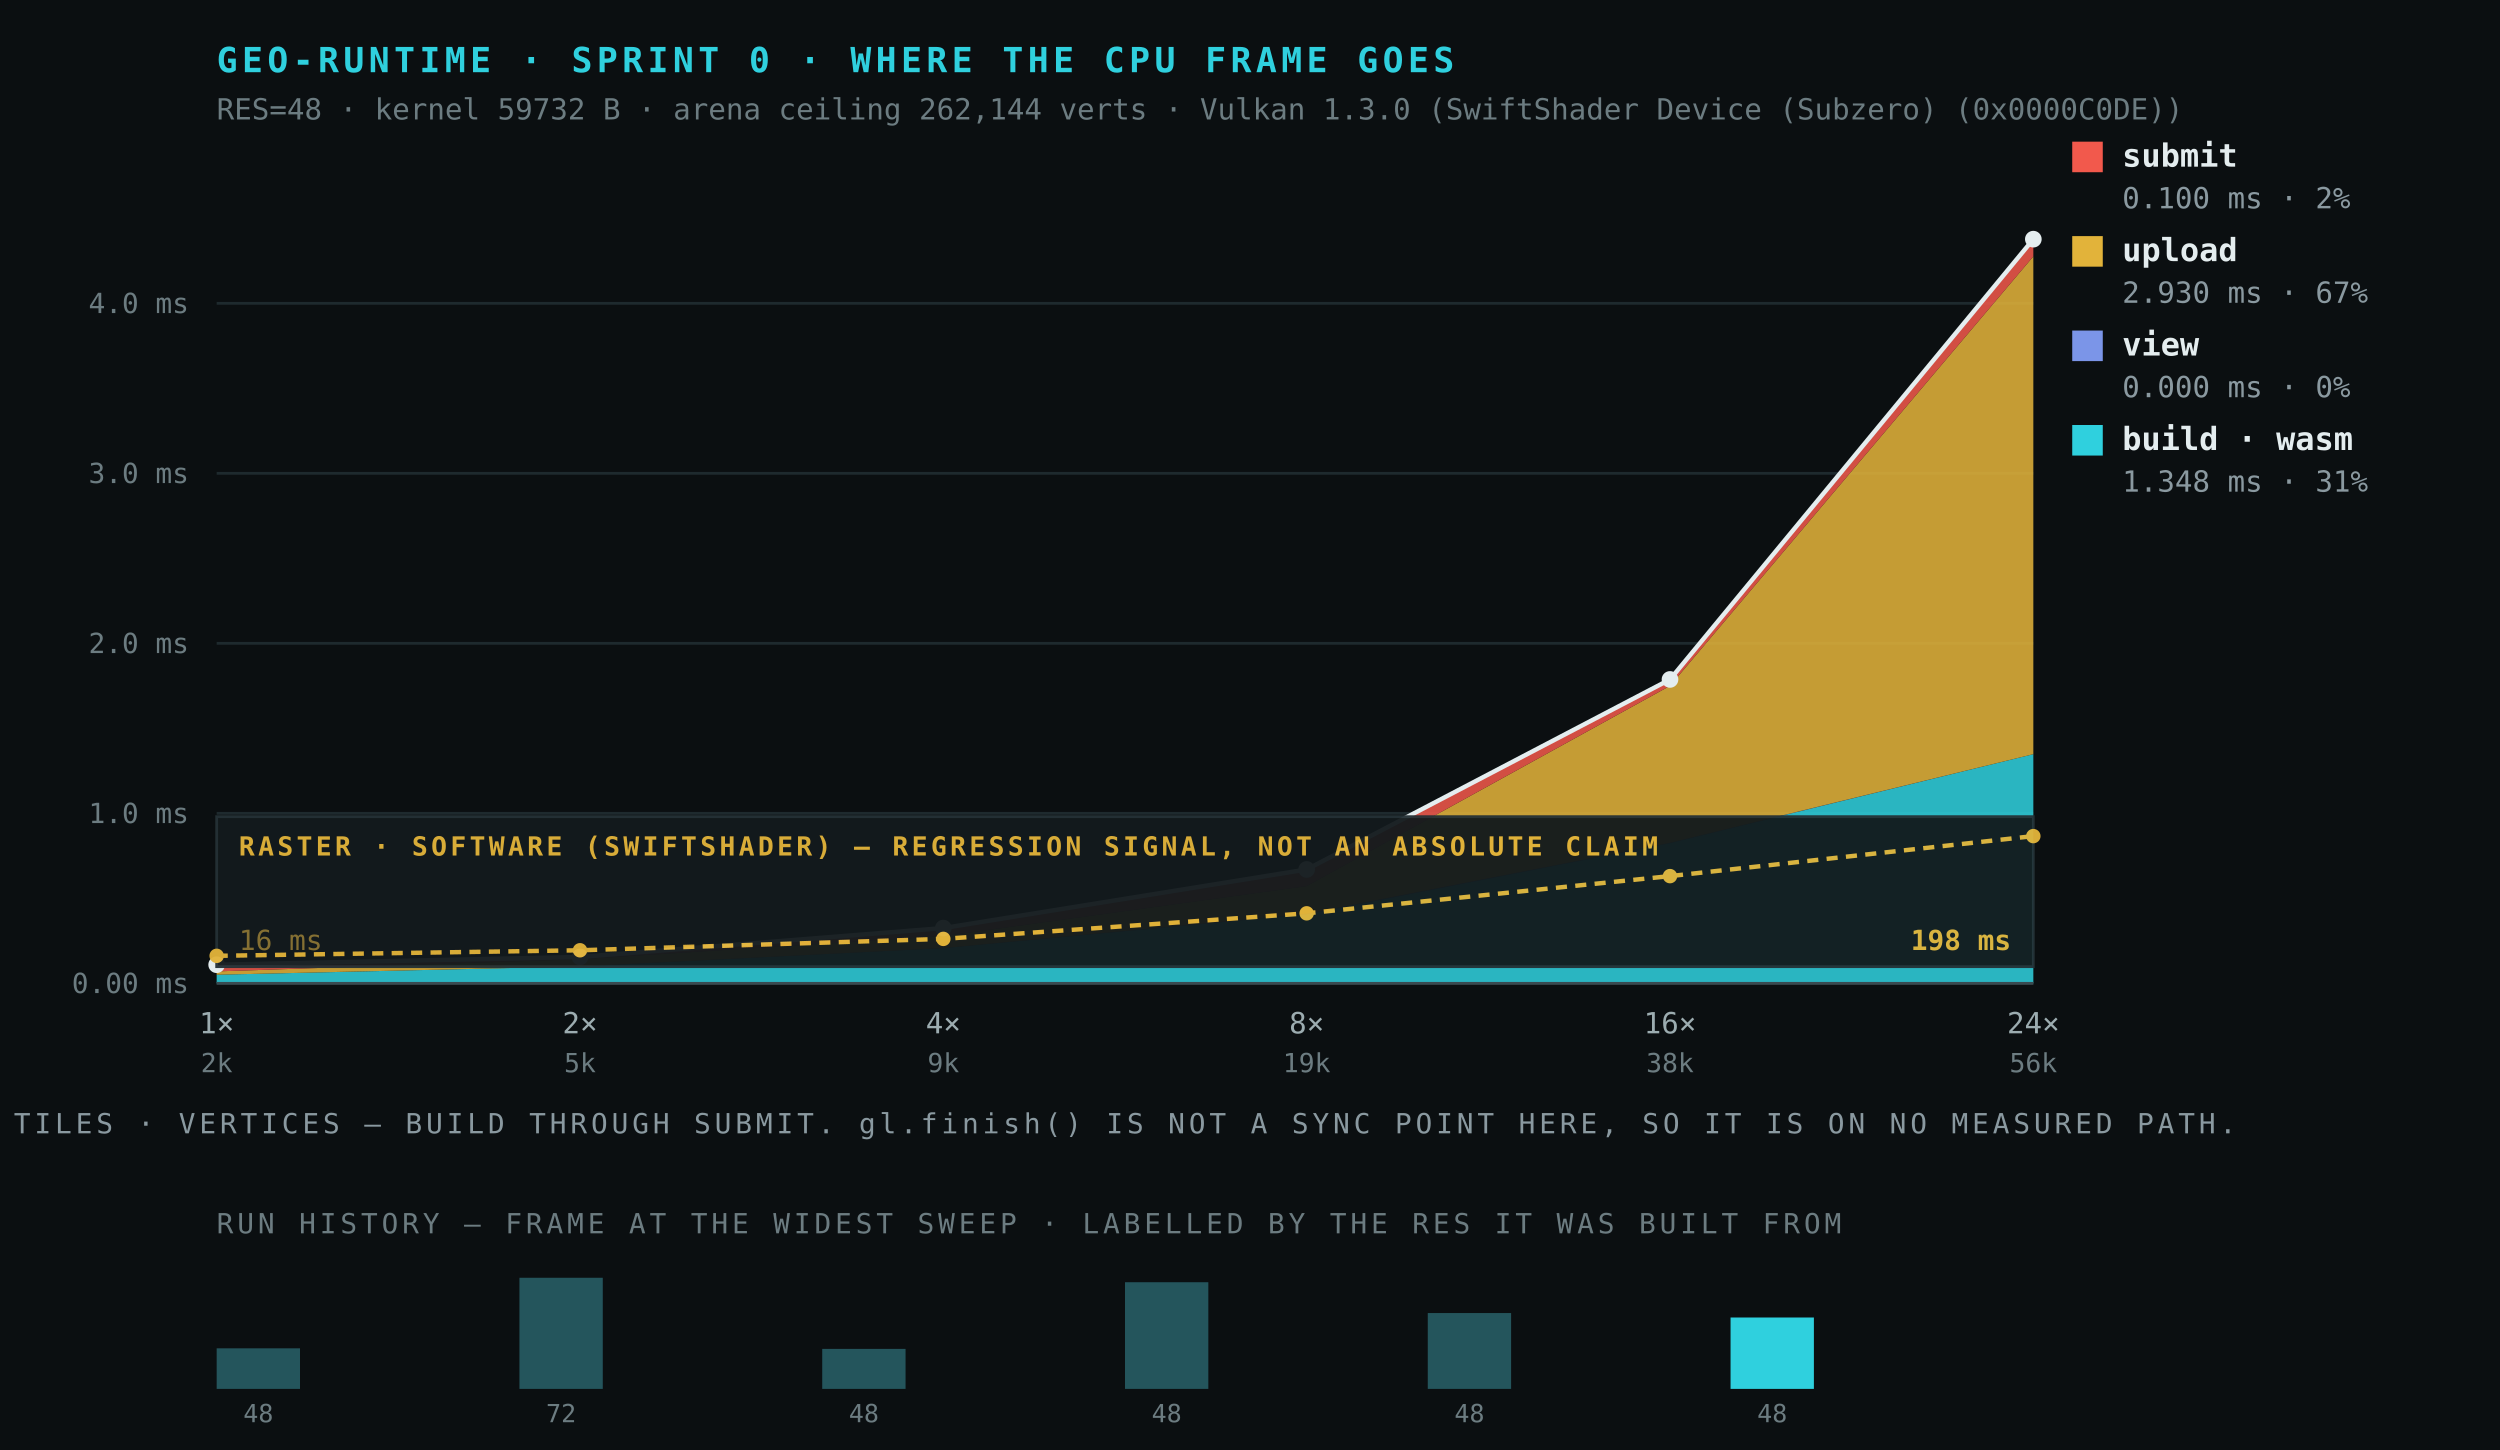
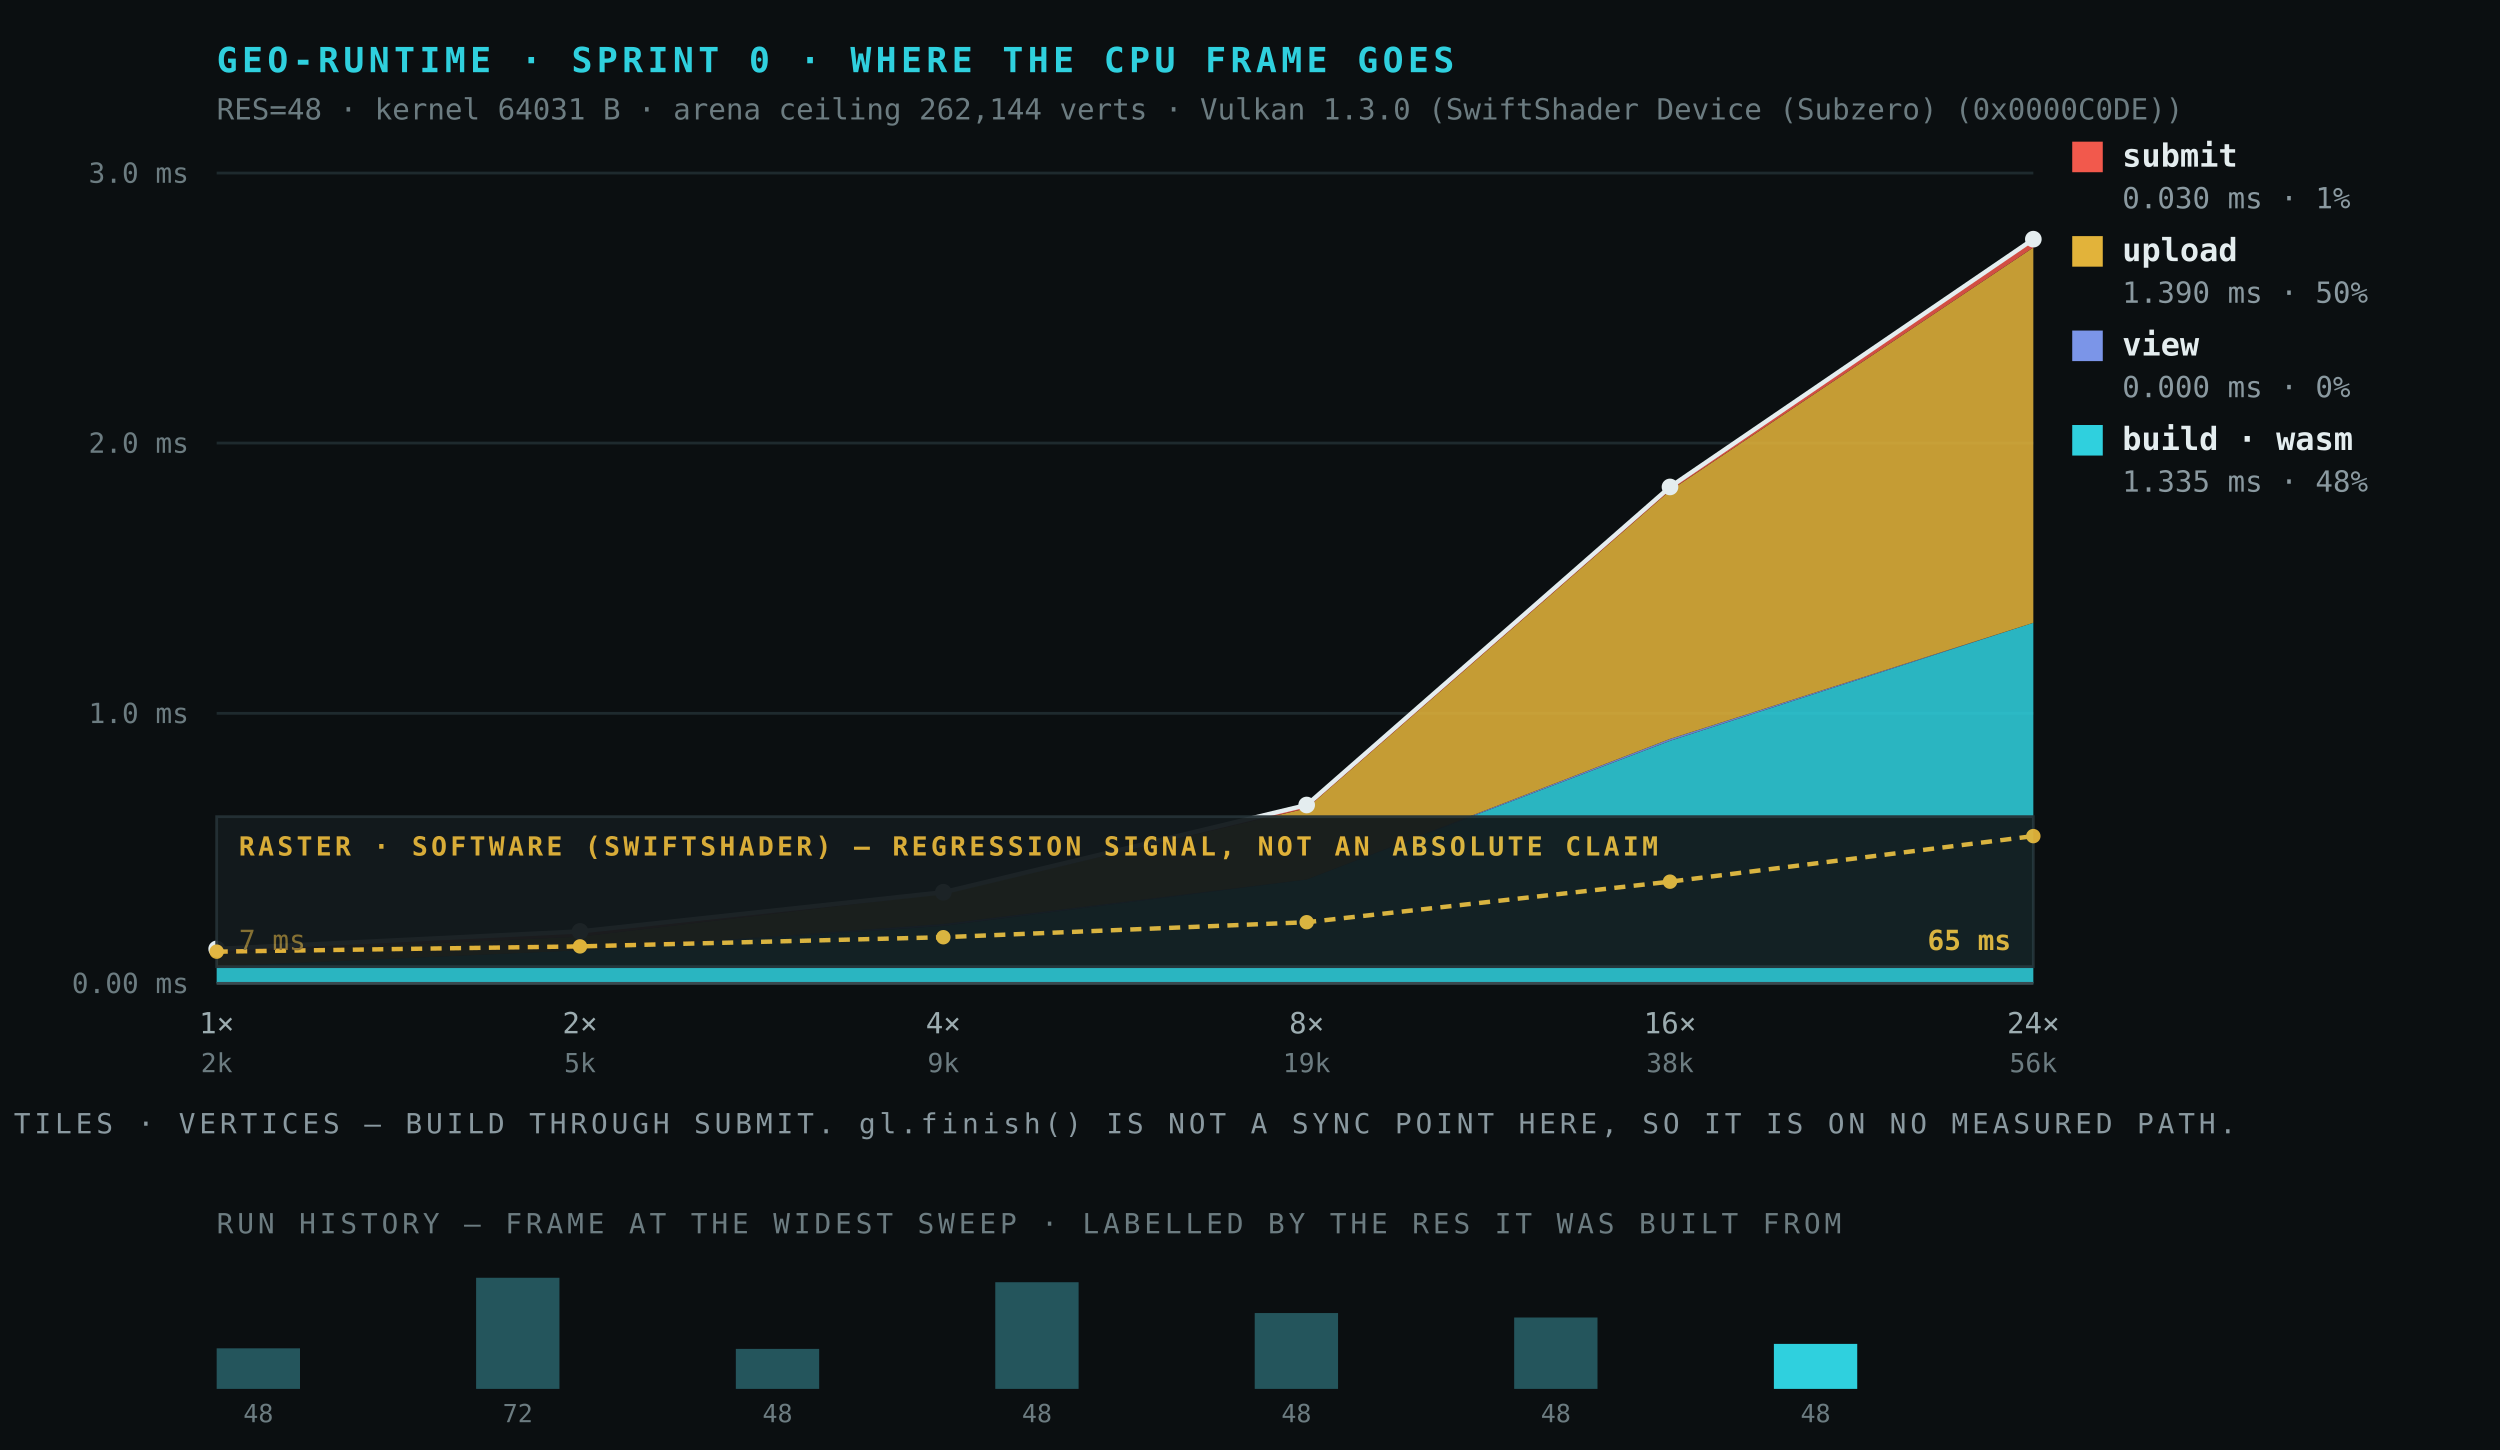
<svg xmlns="http://www.w3.org/2000/svg" viewBox="0 0 900 522" width="900" height="522" font-family="JetBrains Mono, ui-monospace, Menlo, monospace">
  <rect width="900" height="522" fill="#0B0F11" />
  <text x="78" y="26" font-size="12.5" fill="#2FD0DE" font-weight="700" letter-spacing="1.6">GEO-RUNTIME · SPRINT 0 · WHERE THE CPU FRAME GOES</text>
-   <text x="78" y="43" font-size="10.5" fill="#6C7C81">RES=48 · kernel 59732 B · arena ceiling 262,144 verts · Vulkan 1.3.0 (SwiftShader Device (Subzero) (0x0000C0DE))</text>
+   <text x="78" y="43" font-size="10.5" fill="#6C7C81">RES=48 · kernel 64031 B · arena ceiling 262,144 verts · Vulkan 1.3.0 (SwiftShader Device (Subzero) (0x0000C0DE))</text>
  <line x1="78" y1="354.0" x2="732" y2="354.0" stroke="#1E2A2E" />
  <text x="68" y="357.5" font-size="10" fill="#6C7C81" text-anchor="end">0.00 ms</text>
-   <line x1="78" y1="292.8" x2="732" y2="292.8" stroke="#1E2A2E" />
-   <text x="68" y="296.3" font-size="10" fill="#6C7C81" text-anchor="end">1.0 ms</text>
-   <line x1="78" y1="231.6" x2="732" y2="231.6" stroke="#1E2A2E" />
-   <text x="68" y="235.1" font-size="10" fill="#6C7C81" text-anchor="end">2.0 ms</text>
-   <line x1="78" y1="170.4" x2="732" y2="170.4" stroke="#1E2A2E" />
-   <text x="68" y="173.9" font-size="10" fill="#6C7C81" text-anchor="end">3.0 ms</text>
-   <line x1="78" y1="109.2" x2="732" y2="109.2" stroke="#1E2A2E" />
-   <text x="68" y="112.7" font-size="10" fill="#6C7C81" text-anchor="end">4.0 ms</text>
-   <polygon points="78.0,350.9 208.8,347.9 339.6,341.3 470.4,329.1 601.2,303.5 732.0,271.5 732.0,354.0 601.2,354.0 470.4,354.0 339.6,354.0 208.8,354.0 78.0,354.0" fill="#2FD0DE" fill-opacity="0.86" />
-   <polygon points="78.0,350.9 208.8,347.9 339.6,341.3 470.4,328.9 601.2,303.4 732.0,271.5 732.0,271.5 601.2,303.5 470.4,329.1 339.6,341.3 208.8,347.9 78.0,350.9" fill="#7B95E8" fill-opacity="0.86" />
-   <polygon points="78.0,349.7 208.8,345.3 339.6,337.0 470.4,319.0 601.2,246.9 732.0,92.3 732.0,271.5 601.2,303.4 470.4,328.9 339.6,341.3 208.8,347.9 78.0,350.9" fill="#E2B33A" fill-opacity="0.86" />
-   <polygon points="78.0,347.3 208.8,344.5 339.6,334.1 470.4,313.0 601.2,244.6 732.0,86.1 732.0,92.3 601.2,246.9 470.4,319.0 339.6,337.0 208.8,345.3 78.0,349.7" fill="#F2594C" fill-opacity="0.86" />
-   <polyline points="78.0,347.3 208.8,344.5 339.6,334.1 470.4,313.0 601.2,244.6 732.0,86.1" fill="none" stroke="#E4EDEF" stroke-width="1.6" />
-   <circle cx="78.0" cy="347.3" r="3" fill="#E4EDEF" />
-   <circle cx="208.8" cy="344.5" r="3" fill="#E4EDEF" />
-   <circle cx="339.6" cy="334.1" r="3" fill="#E4EDEF" />
-   <circle cx="470.4" cy="313.0" r="3" fill="#E4EDEF" />
-   <circle cx="601.2" cy="244.6" r="3" fill="#E4EDEF" />
+   <line x1="78" y1="256.8" x2="732" y2="256.8" stroke="#1E2A2E" />
+   <text x="68" y="260.3" font-size="10" fill="#6C7C81" text-anchor="end">1.0 ms</text>
+   <line x1="78" y1="159.5" x2="732" y2="159.5" stroke="#1E2A2E" />
+   <text x="68" y="163.0" font-size="10" fill="#6C7C81" text-anchor="end">2.0 ms</text>
+   <line x1="78" y1="62.3" x2="732" y2="62.3" stroke="#1E2A2E" />
+   <text x="68" y="65.8" font-size="10" fill="#6C7C81" text-anchor="end">3.0 ms</text>
+   <polygon points="78.0,347.9 208.8,342.1 339.6,333.3 470.4,316.6 601.2,266.7 732.0,224.2 732.0,354.0 601.2,354.0 470.4,354.0 339.6,354.0 208.8,354.0 78.0,354.0" fill="#2FD0DE" fill-opacity="0.86" />
+   <polygon points="78.0,347.9 208.8,342.1 339.6,332.6 470.4,316.6 601.2,266.0 732.0,224.2 732.0,224.2 601.2,266.7 470.4,316.6 339.6,333.3 208.8,342.1 78.0,347.9" fill="#7B95E8" fill-opacity="0.86" />
+   <polygon points="78.0,343.1 208.8,337.2 339.6,321.7 470.4,291.0 601.2,176.6 732.0,89.1 732.0,224.2 601.2,266.0 470.4,316.6 339.6,332.6 208.8,342.1 78.0,347.9" fill="#E2B33A" fill-opacity="0.86" />
+   <polygon points="78.0,341.6 208.8,335.3 339.6,321.2 470.4,289.8 601.2,175.3 732.0,86.1 732.0,89.1 601.2,176.6 470.4,291.0 339.6,321.7 208.8,337.2 78.0,343.1" fill="#F2594C" fill-opacity="0.86" />
+   <polyline points="78.0,341.6 208.8,335.3 339.6,321.2 470.4,289.8 601.2,175.3 732.0,86.1" fill="none" stroke="#E4EDEF" stroke-width="1.6" />
+   <circle cx="78.0" cy="341.6" r="3" fill="#E4EDEF" />
+   <circle cx="208.8" cy="335.3" r="3" fill="#E4EDEF" />
+   <circle cx="339.6" cy="321.2" r="3" fill="#E4EDEF" />
+   <circle cx="470.4" cy="289.8" r="3" fill="#E4EDEF" />
+   <circle cx="601.2" cy="175.3" r="3" fill="#E4EDEF" />
  <circle cx="732.0" cy="86.1" r="3" fill="#E4EDEF" />
  <line x1="78" y1="354" x2="732" y2="354" stroke="#3A4A50" />
  <text x="78.0" y="372" font-size="10.5" fill="#9CACB0" text-anchor="middle">1×</text>
  <text x="78.0" y="386" font-size="9.5" fill="#6C7C81" text-anchor="middle">2k</text>
  <text x="208.8" y="372" font-size="10.5" fill="#9CACB0" text-anchor="middle">2×</text>
  <text x="208.8" y="386" font-size="9.5" fill="#6C7C81" text-anchor="middle">5k</text>
  <text x="339.6" y="372" font-size="10.5" fill="#9CACB0" text-anchor="middle">4×</text>
  <text x="339.6" y="386" font-size="9.5" fill="#6C7C81" text-anchor="middle">9k</text>
  <text x="470.4" y="372" font-size="10.5" fill="#9CACB0" text-anchor="middle">8×</text>
  <text x="470.4" y="386" font-size="9.5" fill="#6C7C81" text-anchor="middle">19k</text>
  <text x="601.2" y="372" font-size="10.5" fill="#9CACB0" text-anchor="middle">16×</text>
  <text x="601.2" y="386" font-size="9.5" fill="#6C7C81" text-anchor="middle">38k</text>
  <text x="732.0" y="372" font-size="10.5" fill="#9CACB0" text-anchor="middle">24×</text>
  <text x="732.0" y="386" font-size="9.5" fill="#6C7C81" text-anchor="middle">56k</text>
  <text x="405" y="408" font-size="10" fill="#8A99A0" text-anchor="middle" letter-spacing="1.4">TILES · VERTICES — BUILD THROUGH SUBMIT. gl.finish() IS NOT A SYNC POINT HERE, SO IT IS ON NO MEASURED PATH.</text>
  <g transform="translate(746,60)">
    <rect width="11" height="11" y="-9" fill="#F2594C" />
    <text x="18" y="0" font-size="11.5" fill="#E4EDEF" font-weight="700">submit</text>
-     <text x="18" y="15" font-size="10.5" fill="#8A99A0">0.100 ms · 2%</text>
+     <text x="18" y="15" font-size="10.5" fill="#8A99A0">0.030 ms · 1%</text>
  </g>
  <g transform="translate(746,94)">
    <rect width="11" height="11" y="-9" fill="#E2B33A" />
    <text x="18" y="0" font-size="11.5" fill="#E4EDEF" font-weight="700">upload</text>
-     <text x="18" y="15" font-size="10.5" fill="#8A99A0">2.930 ms · 67%</text>
+     <text x="18" y="15" font-size="10.5" fill="#8A99A0">1.390 ms · 50%</text>
  </g>
  <g transform="translate(746,128)">
    <rect width="11" height="11" y="-9" fill="#7B95E8" />
    <text x="18" y="0" font-size="11.5" fill="#E4EDEF" font-weight="700">view</text>
    <text x="18" y="15" font-size="10.5" fill="#8A99A0">0.000 ms · 0%</text>
  </g>
  <g transform="translate(746,162)">
    <rect width="11" height="11" y="-9" fill="#2FD0DE" />
    <text x="18" y="0" font-size="11.5" fill="#E4EDEF" font-weight="700">build · wasm</text>
-     <text x="18" y="15" font-size="10.5" fill="#8A99A0">1.348 ms · 31%</text>
+     <text x="18" y="15" font-size="10.5" fill="#8A99A0">1.335 ms · 48%</text>
  </g>
  <g opacity="0.95">
    <rect x="78" y="294" width="654" height="54" fill="#12191C" stroke="#243035" />
-     <polyline points="78.0,344.1 208.8,342.1 339.6,338.0 470.4,328.8 601.2,315.4 732.0,301.0" fill="none" stroke="#E2B33A" stroke-width="1.6" stroke-dasharray="4 3" />
-     <circle cx="78.0" cy="344.1" r="2.6" fill="#E2B33A" />
-     <circle cx="208.8" cy="342.1" r="2.6" fill="#E2B33A" />
-     <circle cx="339.6" cy="338.0" r="2.6" fill="#E2B33A" />
-     <circle cx="470.4" cy="328.8" r="2.6" fill="#E2B33A" />
-     <circle cx="601.2" cy="315.4" r="2.6" fill="#E2B33A" />
+     <polyline points="78.0,342.6 208.8,340.7 339.6,337.4 470.4,332.0 601.2,317.4 732.0,301.0" fill="none" stroke="#E2B33A" stroke-width="1.6" stroke-dasharray="4 3" />
+     <circle cx="78.0" cy="342.6" r="2.6" fill="#E2B33A" />
+     <circle cx="208.8" cy="340.7" r="2.6" fill="#E2B33A" />
+     <circle cx="339.6" cy="337.4" r="2.6" fill="#E2B33A" />
+     <circle cx="470.4" cy="332.0" r="2.6" fill="#E2B33A" />
+     <circle cx="601.2" cy="317.4" r="2.6" fill="#E2B33A" />
    <circle cx="732.0" cy="301.0" r="2.6" fill="#E2B33A" />
    <text x="86" y="308" font-size="9.5" fill="#E2B33A" font-weight="700" letter-spacing="1.2">RASTER · SOFTWARE (SWIFTSHADER) — REGRESSION SIGNAL, NOT AN ABSOLUTE CLAIM</text>
-     <text x="724" y="342" font-size="10" fill="#E2B33A" text-anchor="end" font-weight="700">198 ms</text>
-     <text x="86" y="342" font-size="10" fill="#8A7534">16 ms</text>
+     <text x="724" y="342" font-size="10" fill="#E2B33A" text-anchor="end" font-weight="700">65 ms</text>
+     <text x="86" y="342" font-size="10" fill="#8A7534">7 ms</text>
  </g>
  <text x="78" y="444" font-size="10" fill="#6C7C81" letter-spacing="1.4">RUN HISTORY — FRAME AT THE WIDEST SWEEP · LABELLED BY THE RES IT WAS BUILT FROM</text>
  <rect x="78.0" y="485.4" width="30.0" height="14.6" fill="#24555C" />
  <text x="93.0" y="512" font-size="9" fill="#6C7C81" text-anchor="middle">48</text>
-   <rect x="187.0" y="460.0" width="30.0" height="40.0" fill="#24555C" />
-   <text x="202.0" y="512" font-size="9" fill="#6C7C81" text-anchor="middle">72</text>
-   <rect x="296.0" y="485.6" width="30.0" height="14.4" fill="#24555C" />
-   <text x="311.0" y="512" font-size="9" fill="#6C7C81" text-anchor="middle">48</text>
-   <rect x="405.0" y="461.6" width="30.0" height="38.4" fill="#24555C" />
-   <text x="420.0" y="512" font-size="9" fill="#6C7C81" text-anchor="middle">48</text>
-   <rect x="514.0" y="472.7" width="30.0" height="27.3" fill="#24555C" />
-   <text x="529.0" y="512" font-size="9" fill="#6C7C81" text-anchor="middle">48</text>
-   <rect x="623.0" y="474.3" width="30.0" height="25.7" fill="#2FD0DE" />
-   <text x="638.0" y="512" font-size="9" fill="#6C7C81" text-anchor="middle">48</text>
+   <rect x="171.4" y="460.0" width="30.0" height="40.0" fill="#24555C" />
+   <text x="186.4" y="512" font-size="9" fill="#6C7C81" text-anchor="middle">72</text>
+   <rect x="264.9" y="485.6" width="30.0" height="14.4" fill="#24555C" />
+   <text x="279.9" y="512" font-size="9" fill="#6C7C81" text-anchor="middle">48</text>
+   <rect x="358.3" y="461.6" width="30.0" height="38.4" fill="#24555C" />
+   <text x="373.3" y="512" font-size="9" fill="#6C7C81" text-anchor="middle">48</text>
+   <rect x="451.7" y="472.7" width="30.0" height="27.3" fill="#24555C" />
+   <text x="466.7" y="512" font-size="9" fill="#6C7C81" text-anchor="middle">48</text>
+   <rect x="545.1" y="474.3" width="30.0" height="25.7" fill="#24555C" />
+   <text x="560.1" y="512" font-size="9" fill="#6C7C81" text-anchor="middle">48</text>
+   <rect x="638.6" y="483.8" width="30.0" height="16.2" fill="#2FD0DE" />
+   <text x="653.6" y="512" font-size="9" fill="#6C7C81" text-anchor="middle">48</text>
</svg>
